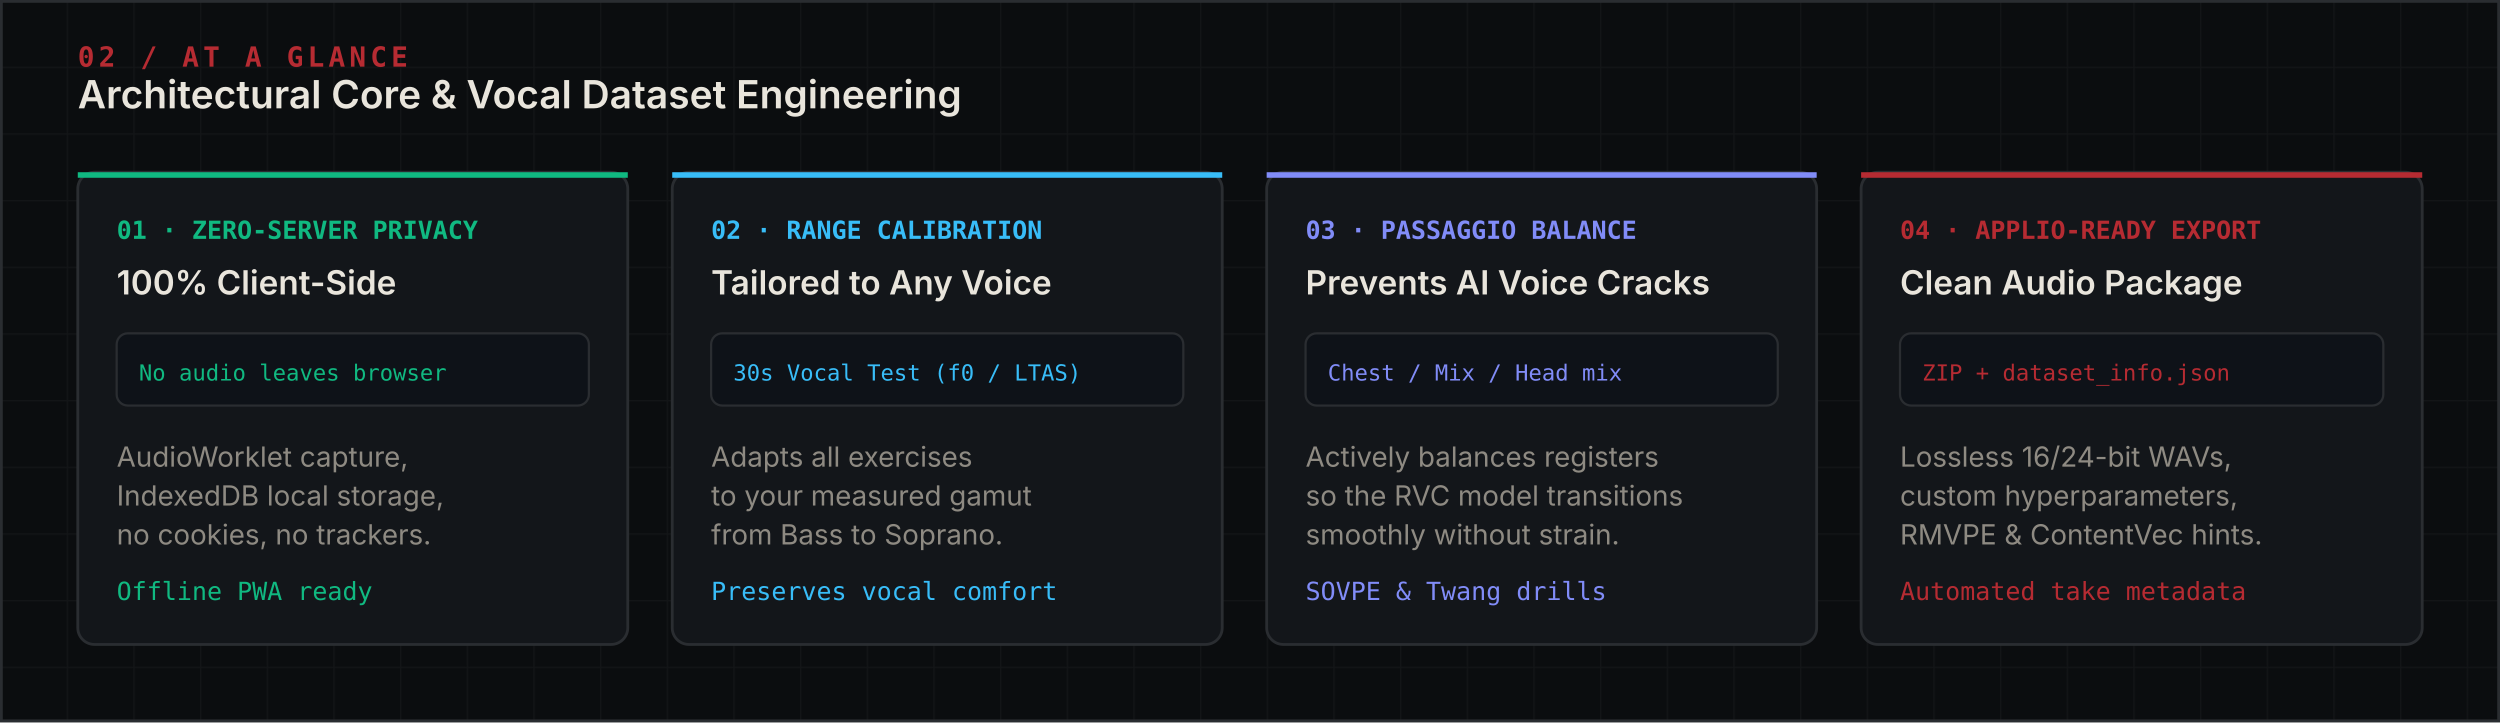
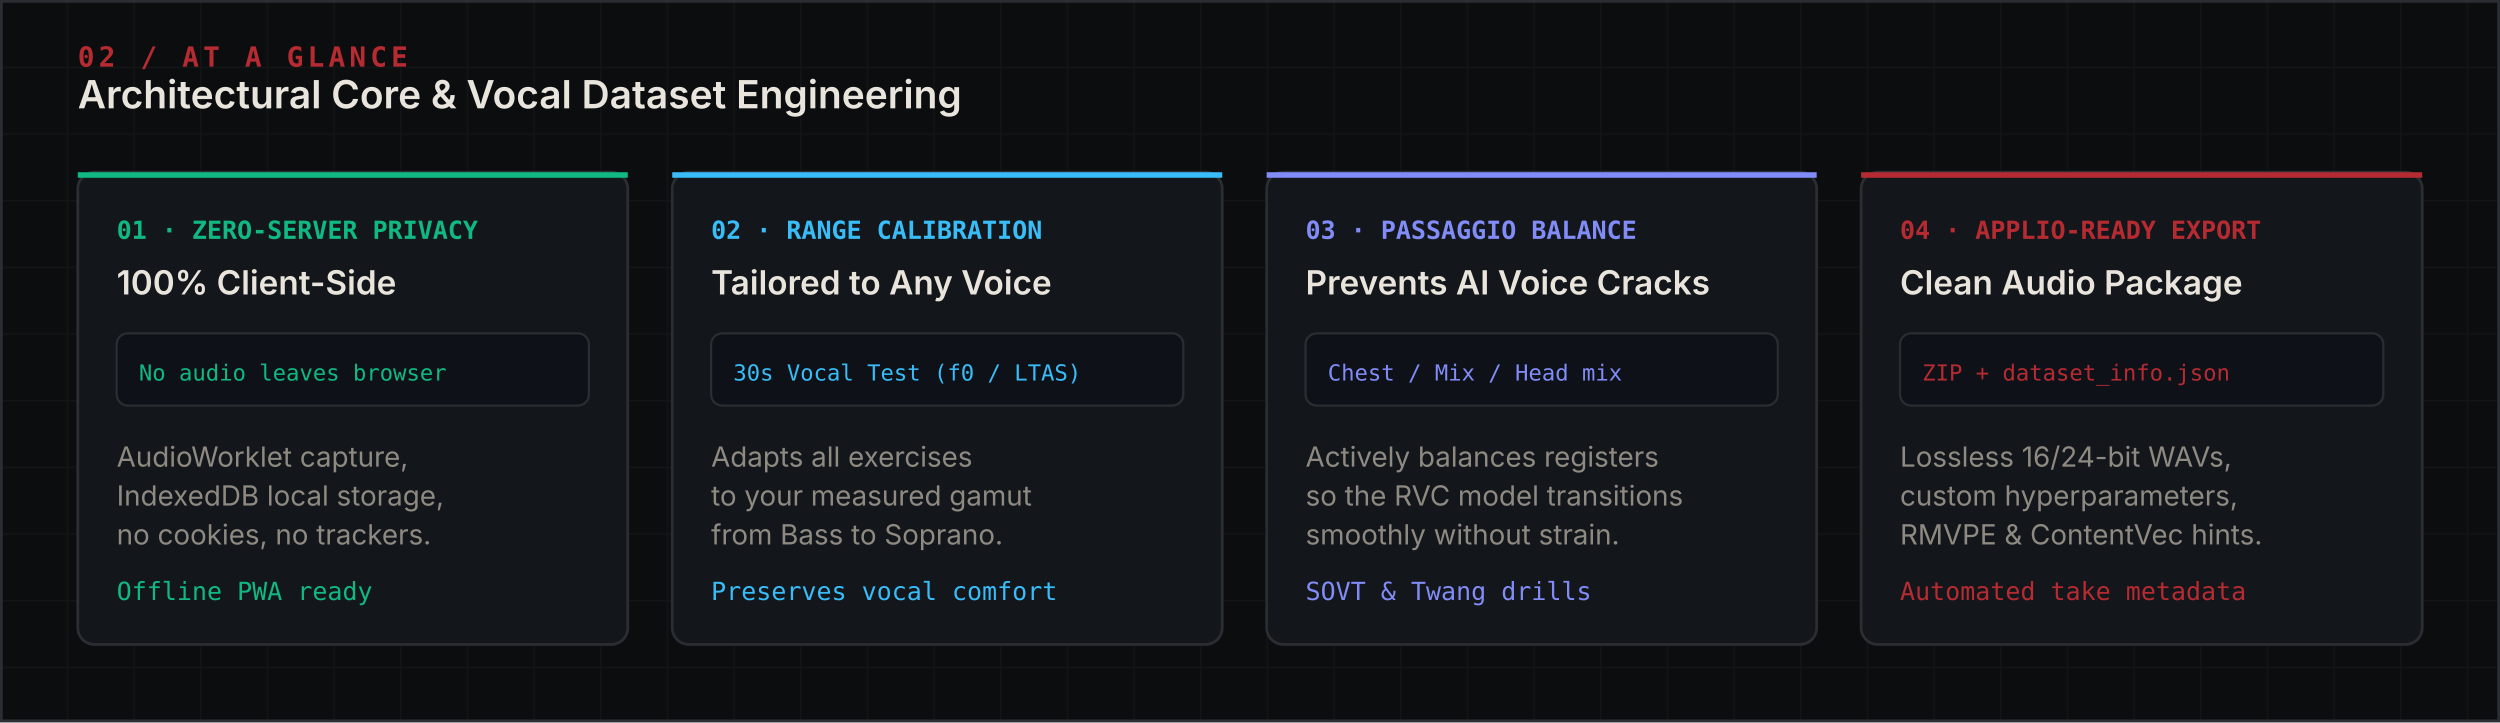
<svg xmlns="http://www.w3.org/2000/svg" viewBox="0 0 900 260" width="900" height="260">
  <defs>
    <pattern id="glance-grid" width="24" height="24" patternUnits="userSpaceOnUse">
      <path d="M 24 0 L 0 0 0 24" fill="none" stroke="#FFFFFF" stroke-width="1" stroke-opacity="0.035" />
    </pattern>
  </defs>
  <rect width="900" height="260" fill="#0B0D0F" />
  <rect width="900" height="260" fill="url(#glance-grid)" />
  <rect x="0.5" y="0.5" width="899" height="259" fill="none" stroke="#2A2D31" stroke-width="1" />
  <g transform="translate(28, 24)">
    <text x="0" y="0" fill="#B62B32" font-family="'JetBrains Mono', monospace" font-size="10" font-weight="600" letter-spacing="1.5">02 / AT A GLANCE</text>
    <text x="0" y="15" fill="#E9E5DC" font-family="'Inter', sans-serif" font-size="14" font-weight="600">Architectural Core &amp; Vocal Dataset Engineering</text>
  </g>
  <g transform="translate(28, 62)">
    <rect width="198" height="170" rx="6" fill="#13161A" stroke="#2A2D31" stroke-width="1" />
    <rect x="0" y="0" width="198" height="2" fill="#10B981" />
    <text x="14" y="24" fill="#10B981" font-family="'JetBrains Mono', monospace" font-size="9" font-weight="600">01 · ZERO-SERVER PRIVACY</text>
    <text x="14" y="44" fill="#E9E5DC" font-family="'Inter', sans-serif" font-size="12" font-weight="600">100% Client-Side</text>
    <g transform="translate(14, 58)">
      <rect width="170" height="26" rx="4" fill="#0E1218" stroke="#2A2D31" stroke-width="0.8" />
      <text x="8" y="17" fill="#10B981" font-family="'JetBrains Mono', monospace" font-size="8">No audio leaves browser</text>
    </g>
    <text x="14" y="106" fill="#8E8A82" font-family="'Inter', sans-serif" font-size="10">AudioWorklet capture,</text>
    <text x="14" y="120" fill="#8E8A82" font-family="'Inter', sans-serif" font-size="10">IndexedDB local storage,</text>
    <text x="14" y="134" fill="#8E8A82" font-family="'Inter', sans-serif" font-size="10">no cookies, no trackers.</text>
    <text x="14" y="154" fill="#10B981" font-family="'JetBrains Mono', monospace" font-size="9">Offline PWA ready</text>
  </g>
  <g transform="translate(242, 62)">
    <rect width="198" height="170" rx="6" fill="#13161A" stroke="#2A2D31" stroke-width="1" />
    <rect x="0" y="0" width="198" height="2" fill="#38BDF8" />
    <text x="14" y="24" fill="#38BDF8" font-family="'JetBrains Mono', monospace" font-size="9" font-weight="600">02 · RANGE CALIBRATION</text>
    <text x="14" y="44" fill="#E9E5DC" font-family="'Inter', sans-serif" font-size="12" font-weight="600">Tailored to Any Voice</text>
    <g transform="translate(14, 58)">
      <rect width="170" height="26" rx="4" fill="#0E1218" stroke="#2A2D31" stroke-width="0.8" />
      <text x="8" y="17" fill="#38BDF8" font-family="'JetBrains Mono', monospace" font-size="8">30s Vocal Test (f0 / LTAS)</text>
    </g>
    <text x="14" y="106" fill="#8E8A82" font-family="'Inter', sans-serif" font-size="10">Adapts all exercises</text>
    <text x="14" y="120" fill="#8E8A82" font-family="'Inter', sans-serif" font-size="10">to your measured gamut</text>
    <text x="14" y="134" fill="#8E8A82" font-family="'Inter', sans-serif" font-size="10">from Bass to Soprano.</text>
    <text x="14" y="154" fill="#38BDF8" font-family="'JetBrains Mono', monospace" font-size="9">Preserves vocal comfort</text>
  </g>
  <g transform="translate(456, 62)">
    <rect width="198" height="170" rx="6" fill="#13161A" stroke="#2A2D31" stroke-width="1" />
    <rect x="0" y="0" width="198" height="2" fill="#818CF8" />
    <text x="14" y="24" fill="#818CF8" font-family="'JetBrains Mono', monospace" font-size="9" font-weight="600">03 · PASSAGGIO BALANCE</text>
    <text x="14" y="44" fill="#E9E5DC" font-family="'Inter', sans-serif" font-size="12" font-weight="600">Prevents AI Voice Cracks</text>
    <g transform="translate(14, 58)">
      <rect width="170" height="26" rx="4" fill="#0E1218" stroke="#2A2D31" stroke-width="0.8" />
      <text x="8" y="17" fill="#818CF8" font-family="'JetBrains Mono', monospace" font-size="8">Chest / Mix / Head mix</text>
    </g>
    <text x="14" y="106" fill="#8E8A82" font-family="'Inter', sans-serif" font-size="10">Actively balances registers</text>
    <text x="14" y="120" fill="#8E8A82" font-family="'Inter', sans-serif" font-size="10">so the RVC model transitions</text>
    <text x="14" y="134" fill="#8E8A82" font-family="'Inter', sans-serif" font-size="10">smoothly without strain.</text>
-     <text x="14" y="154" fill="#818CF8" font-family="'JetBrains Mono', monospace" font-size="9">SOVPE &amp; Twang drills</text>
+     <text x="14" y="154" fill="#818CF8" font-family="'JetBrains Mono', monospace" font-size="9">SOVT &amp; Twang drills</text>
  </g>
  <g transform="translate(670, 62)">
    <rect width="202" height="170" rx="6" fill="#13161A" stroke="#2A2D31" stroke-width="1" />
    <rect x="0" y="0" width="202" height="2" fill="#B62B32" />
    <text x="14" y="24" fill="#B62B32" font-family="'JetBrains Mono', monospace" font-size="9" font-weight="600">04 · APPLIO-READY EXPORT</text>
    <text x="14" y="44" fill="#E9E5DC" font-family="'Inter', sans-serif" font-size="12" font-weight="600">Clean Audio Package</text>
    <g transform="translate(14, 58)">
      <rect width="174" height="26" rx="4" fill="#0E1218" stroke="#2A2D31" stroke-width="0.8" />
      <text x="8" y="17" fill="#B62B32" font-family="'JetBrains Mono', monospace" font-size="8">ZIP + dataset_info.json</text>
    </g>
    <text x="14" y="106" fill="#8E8A82" font-family="'Inter', sans-serif" font-size="10">Lossless 16/24-bit WAVs,</text>
    <text x="14" y="120" fill="#8E8A82" font-family="'Inter', sans-serif" font-size="10">custom hyperparameters,</text>
    <text x="14" y="134" fill="#8E8A82" font-family="'Inter', sans-serif" font-size="10">RMVPE &amp; ContentVec hints.</text>
    <text x="14" y="154" fill="#B62B32" font-family="'JetBrains Mono', monospace" font-size="9">Automated take metadata</text>
  </g>
</svg>
